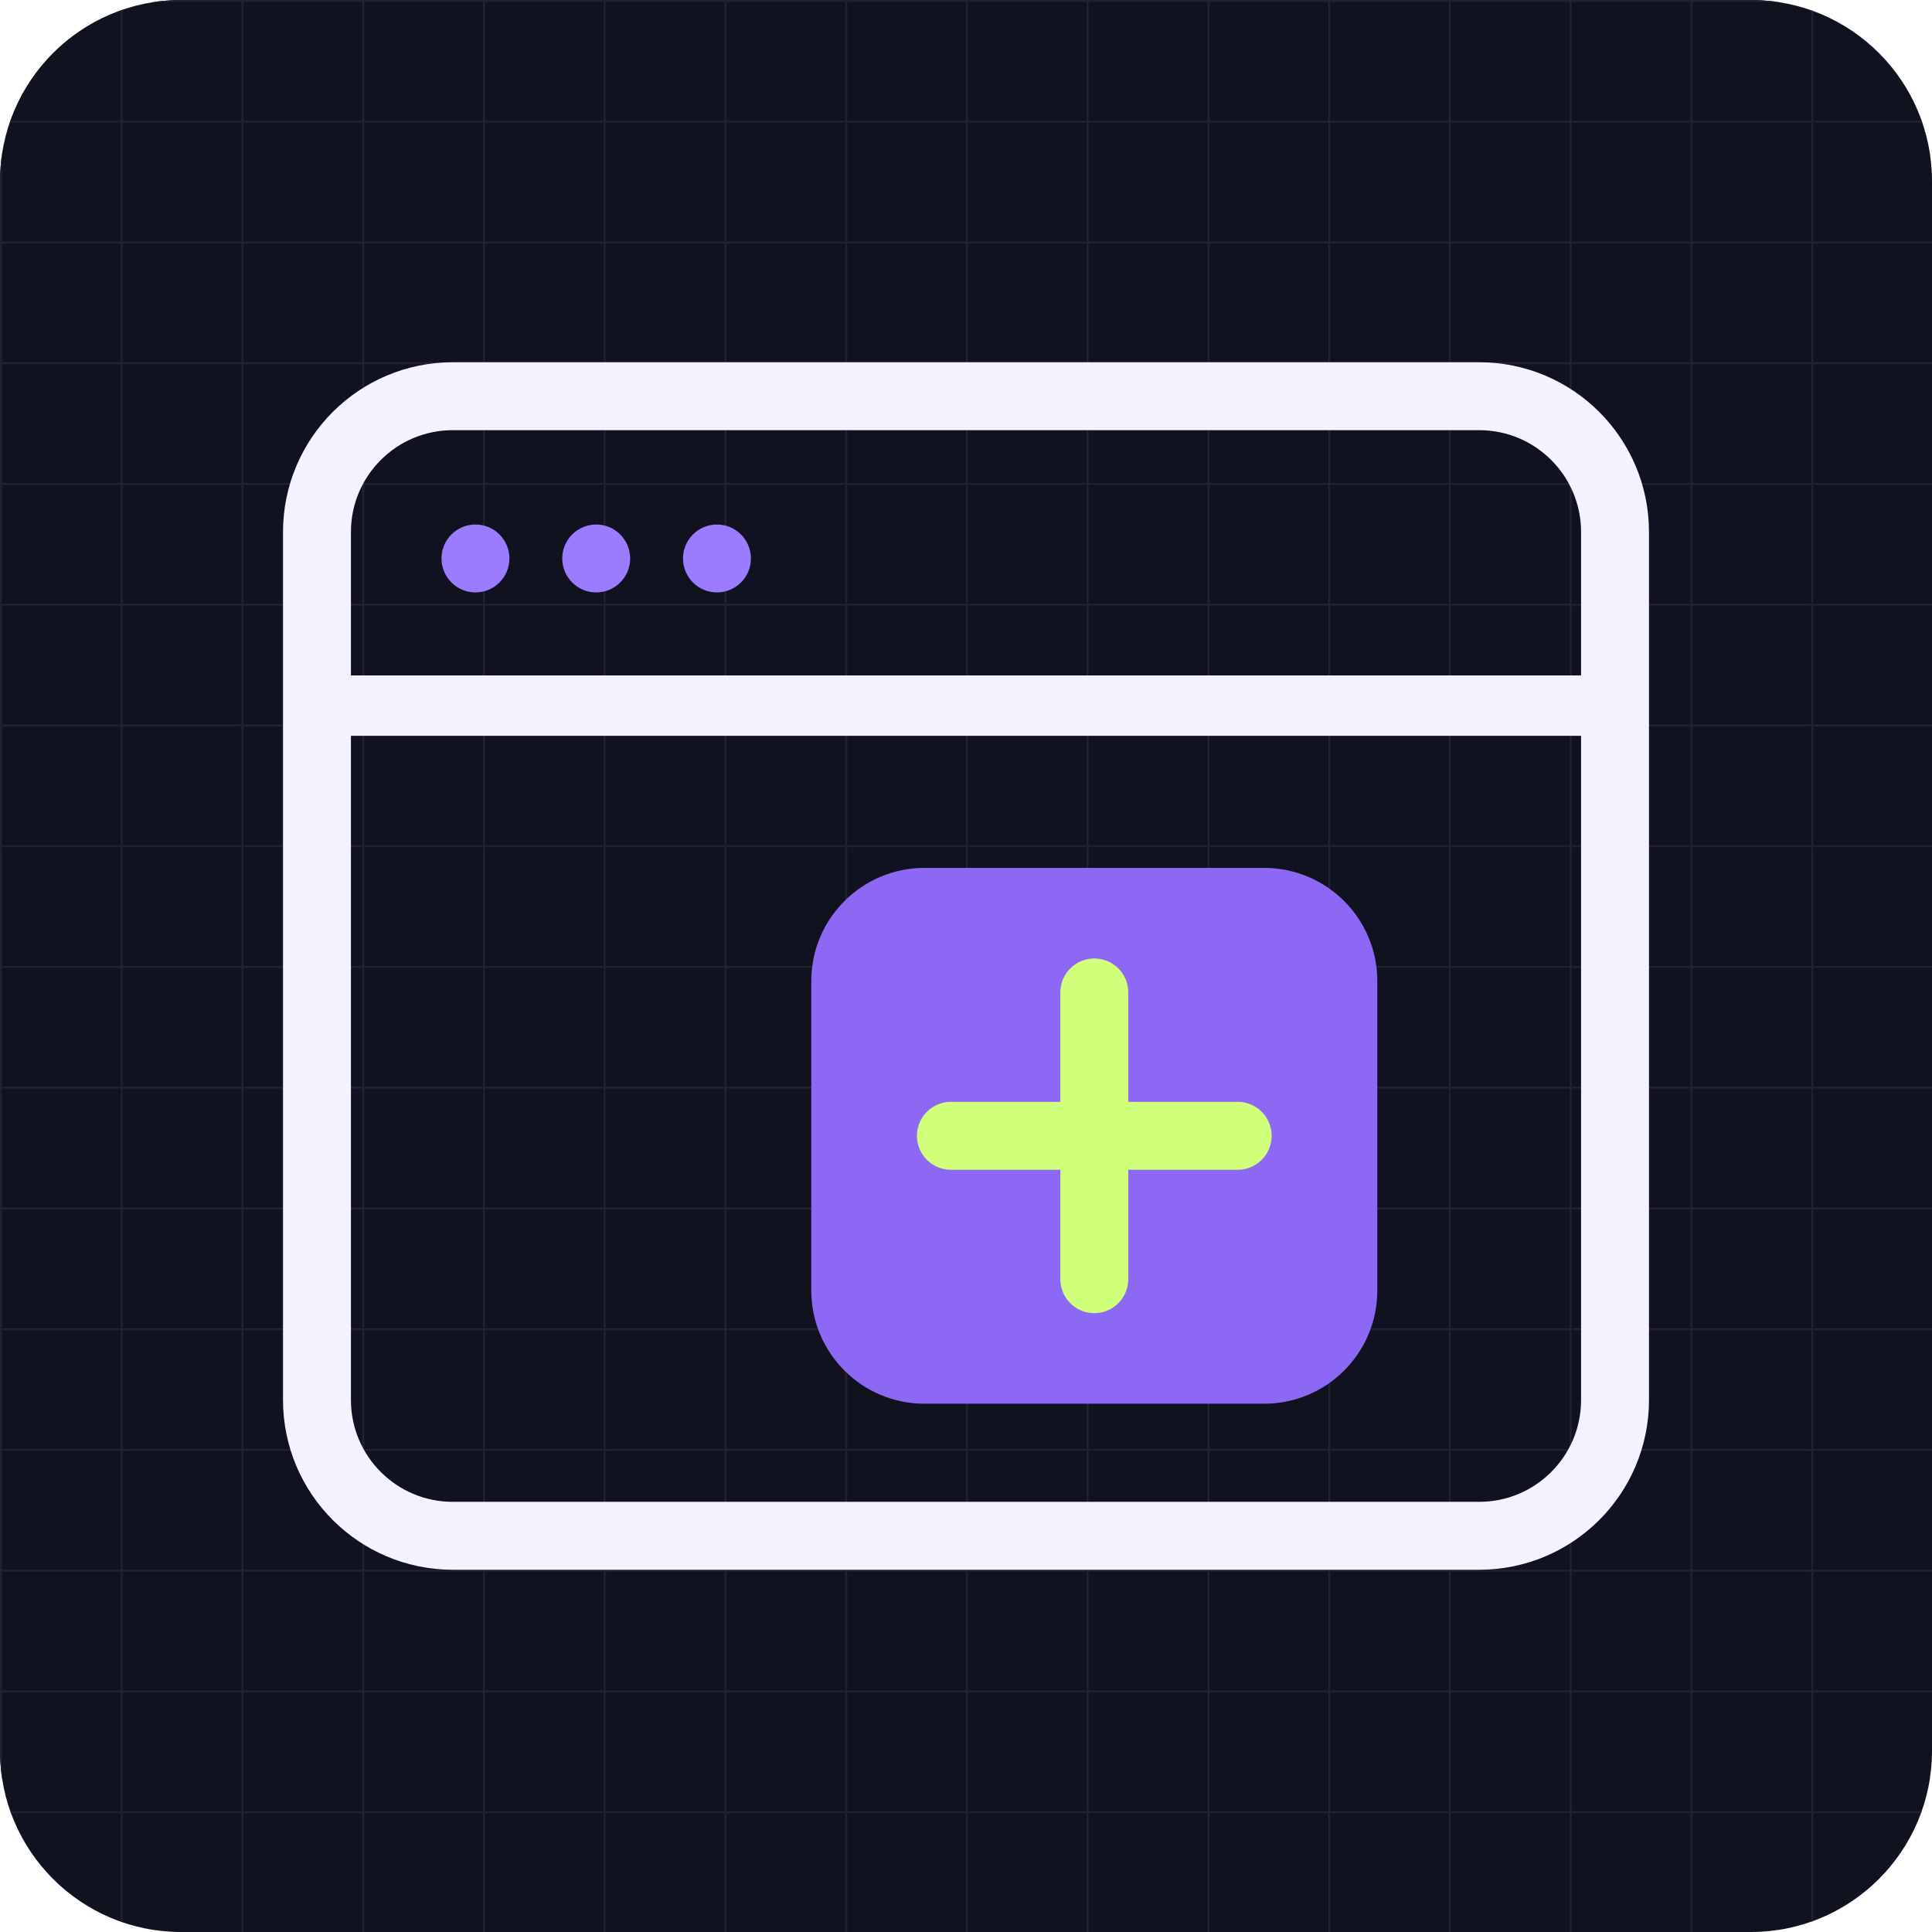
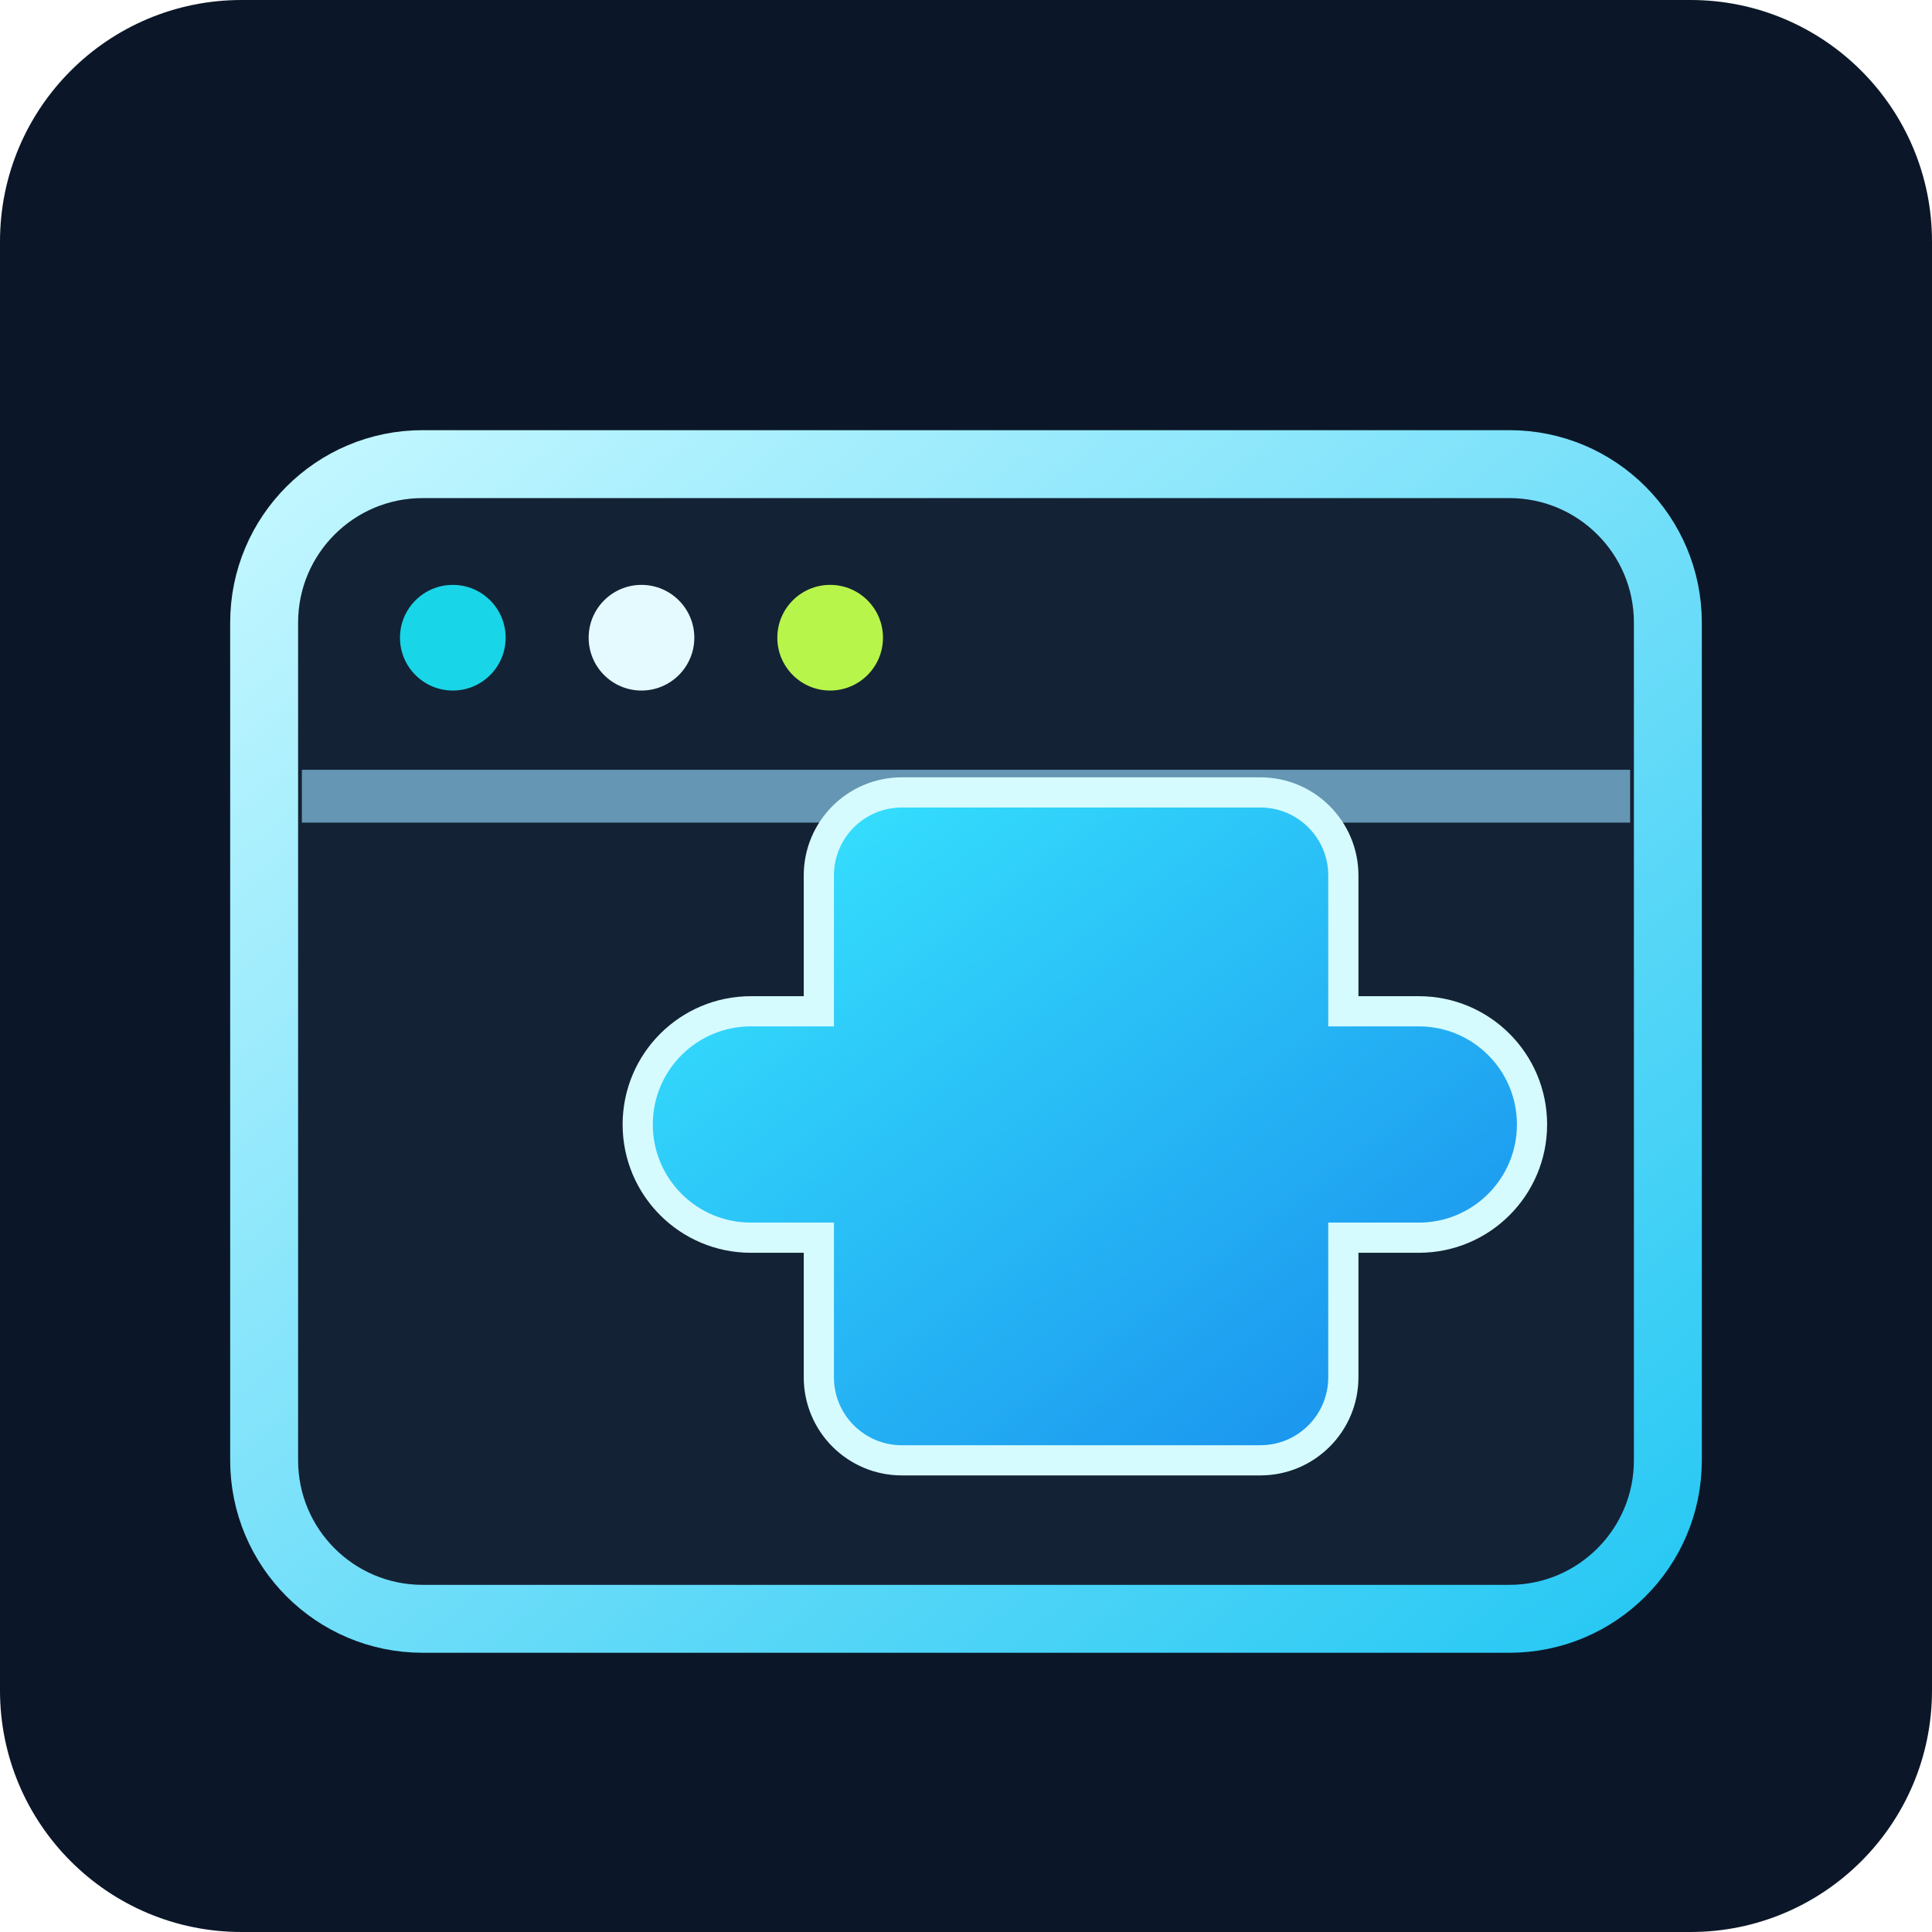
<svg xmlns="http://www.w3.org/2000/svg" viewBox="0 0 512 512">
  <defs>
-     <pattern id="grid" width="32" height="32" patternUnits="userSpaceOnUse">
-       <path d="M32 0H0v32" fill="none" stroke="#202131" stroke-width="1" />
-     </pattern>
+     <linearGradient id="cyan" x1="0" y1="0" x2="1" y2="1">
+       <stop stop-color="#c4f7ff" />
+       <stop offset="1" stop-color="#26c8f4" />
+     </linearGradient>
+     <linearGradient id="tile" x1="0" y1="0" x2="1" y2="1">
+       <stop stop-color="#39eaff" />
+       <stop offset="1" stop-color="#1689ec" />
+     </linearGradient>
  </defs>
-   <rect width="512" height="512" rx="48" fill="#11121f" />
-   <rect width="512" height="512" rx="48" fill="url(#grid)" />
-   <g fill="none" stroke-linecap="round" stroke-linejoin="round">
-     <rect x="84" y="105" width="344" height="302" rx="36" stroke="#f5f2ff" stroke-width="18" />
-     <path d="M91 187h330" stroke="#f5f2ff" stroke-width="16" />
-     <circle cx="126" cy="148" r="9" fill="#9b7bff" stroke="none" />
-     <circle cx="158" cy="148" r="9" fill="#9b7bff" stroke="none" />
-     <circle cx="190" cy="148" r="9" fill="#9b7bff" stroke="none" />
-     <rect x="215" y="230" width="150" height="142" rx="30" fill="#8d68f5" stroke="none" />
-     <path d="M290 263v76m-38-38h76" stroke="#d0ff79" stroke-width="18" />
-   </g>
+   <rect width="512" height="512" rx="64" fill="#0b1728" />
+   <rect x="70" y="123" width="372" height="306" rx="42" fill="#142235" stroke="url(#cyan)" stroke-width="18" />
+   <path d="M80 211h352" stroke="#6596b4" stroke-width="14" />
+   <circle cx="120" cy="169" r="14" fill="#18d6e7" />
+   <circle cx="170" cy="169" r="14" fill="#e5faff" />
+   <circle cx="220" cy="169" r="14" fill="#b8f54b" />
+   <path d="M286 210h48a22 22 0 0 1 22 22v36h20a30 30 0 1 1 0 60h-20v37a22 22 0 0 1-22 22h-95a22 22 0 0 1-22-22v-37h-18a30 30 0 1 1 0-60h18v-36a22 22 0 0 1 22-22z" fill="url(#tile)" stroke="#d6fbff" stroke-width="8" />
</svg>
